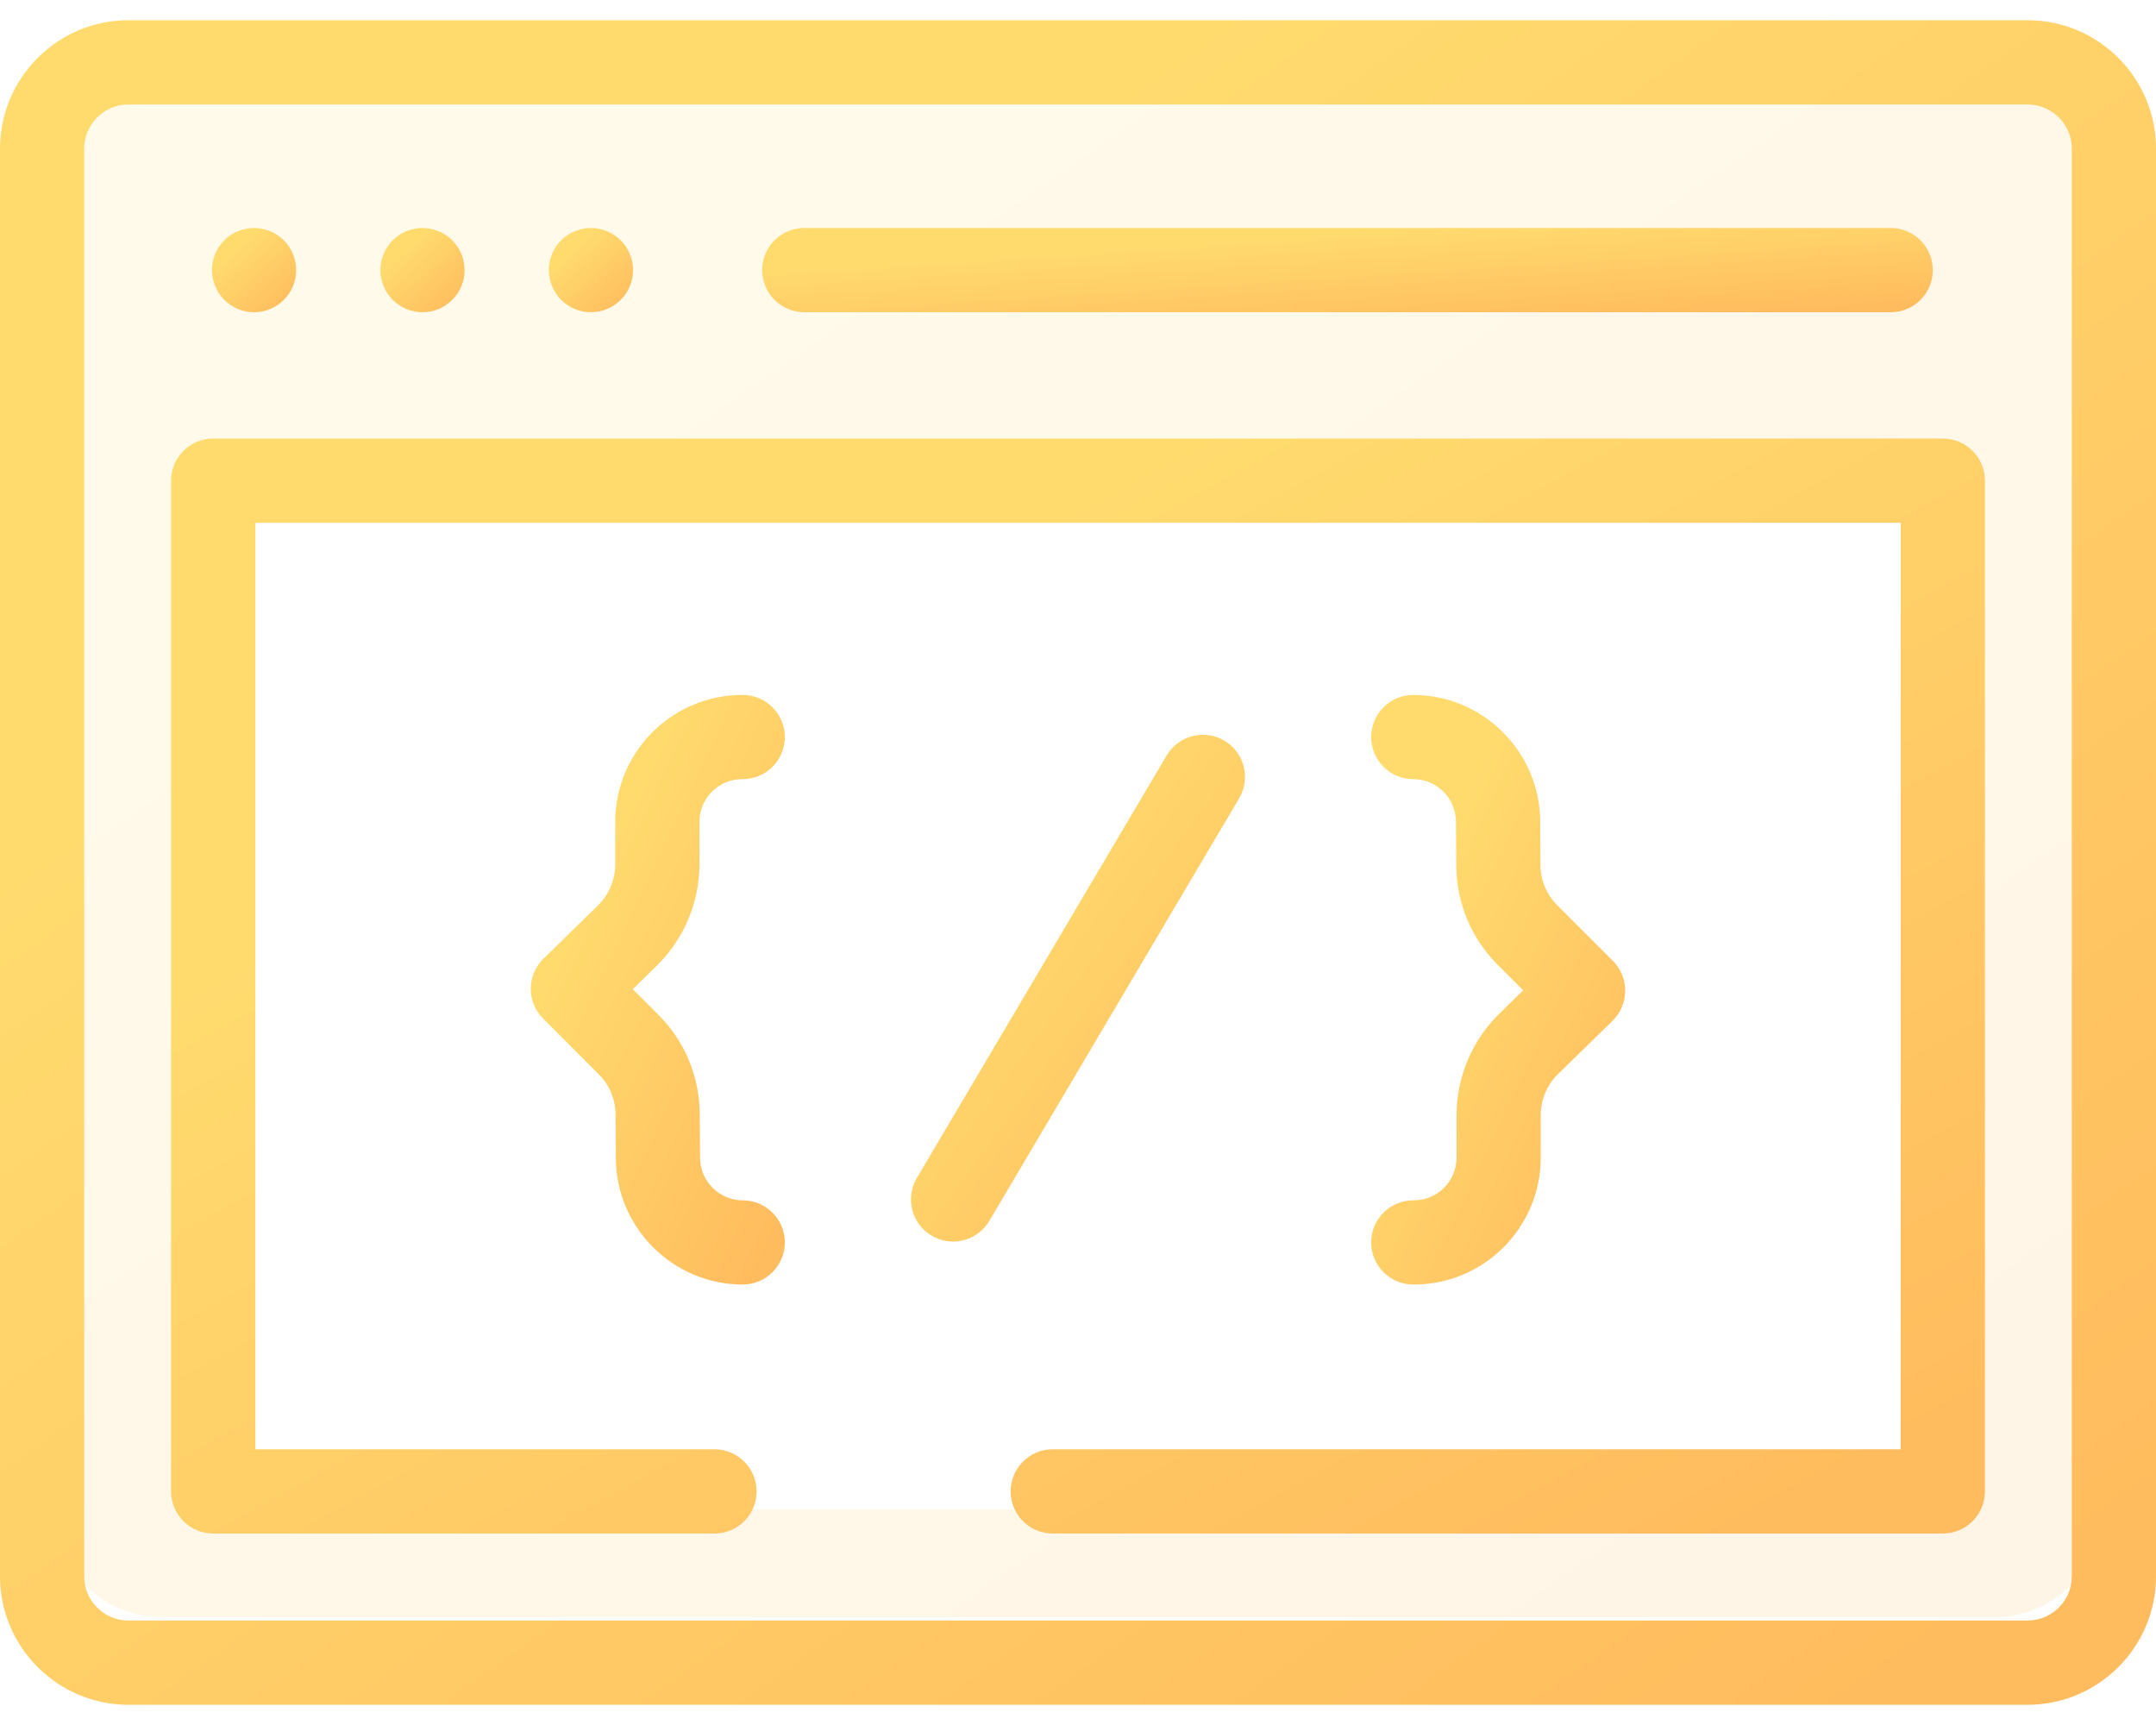
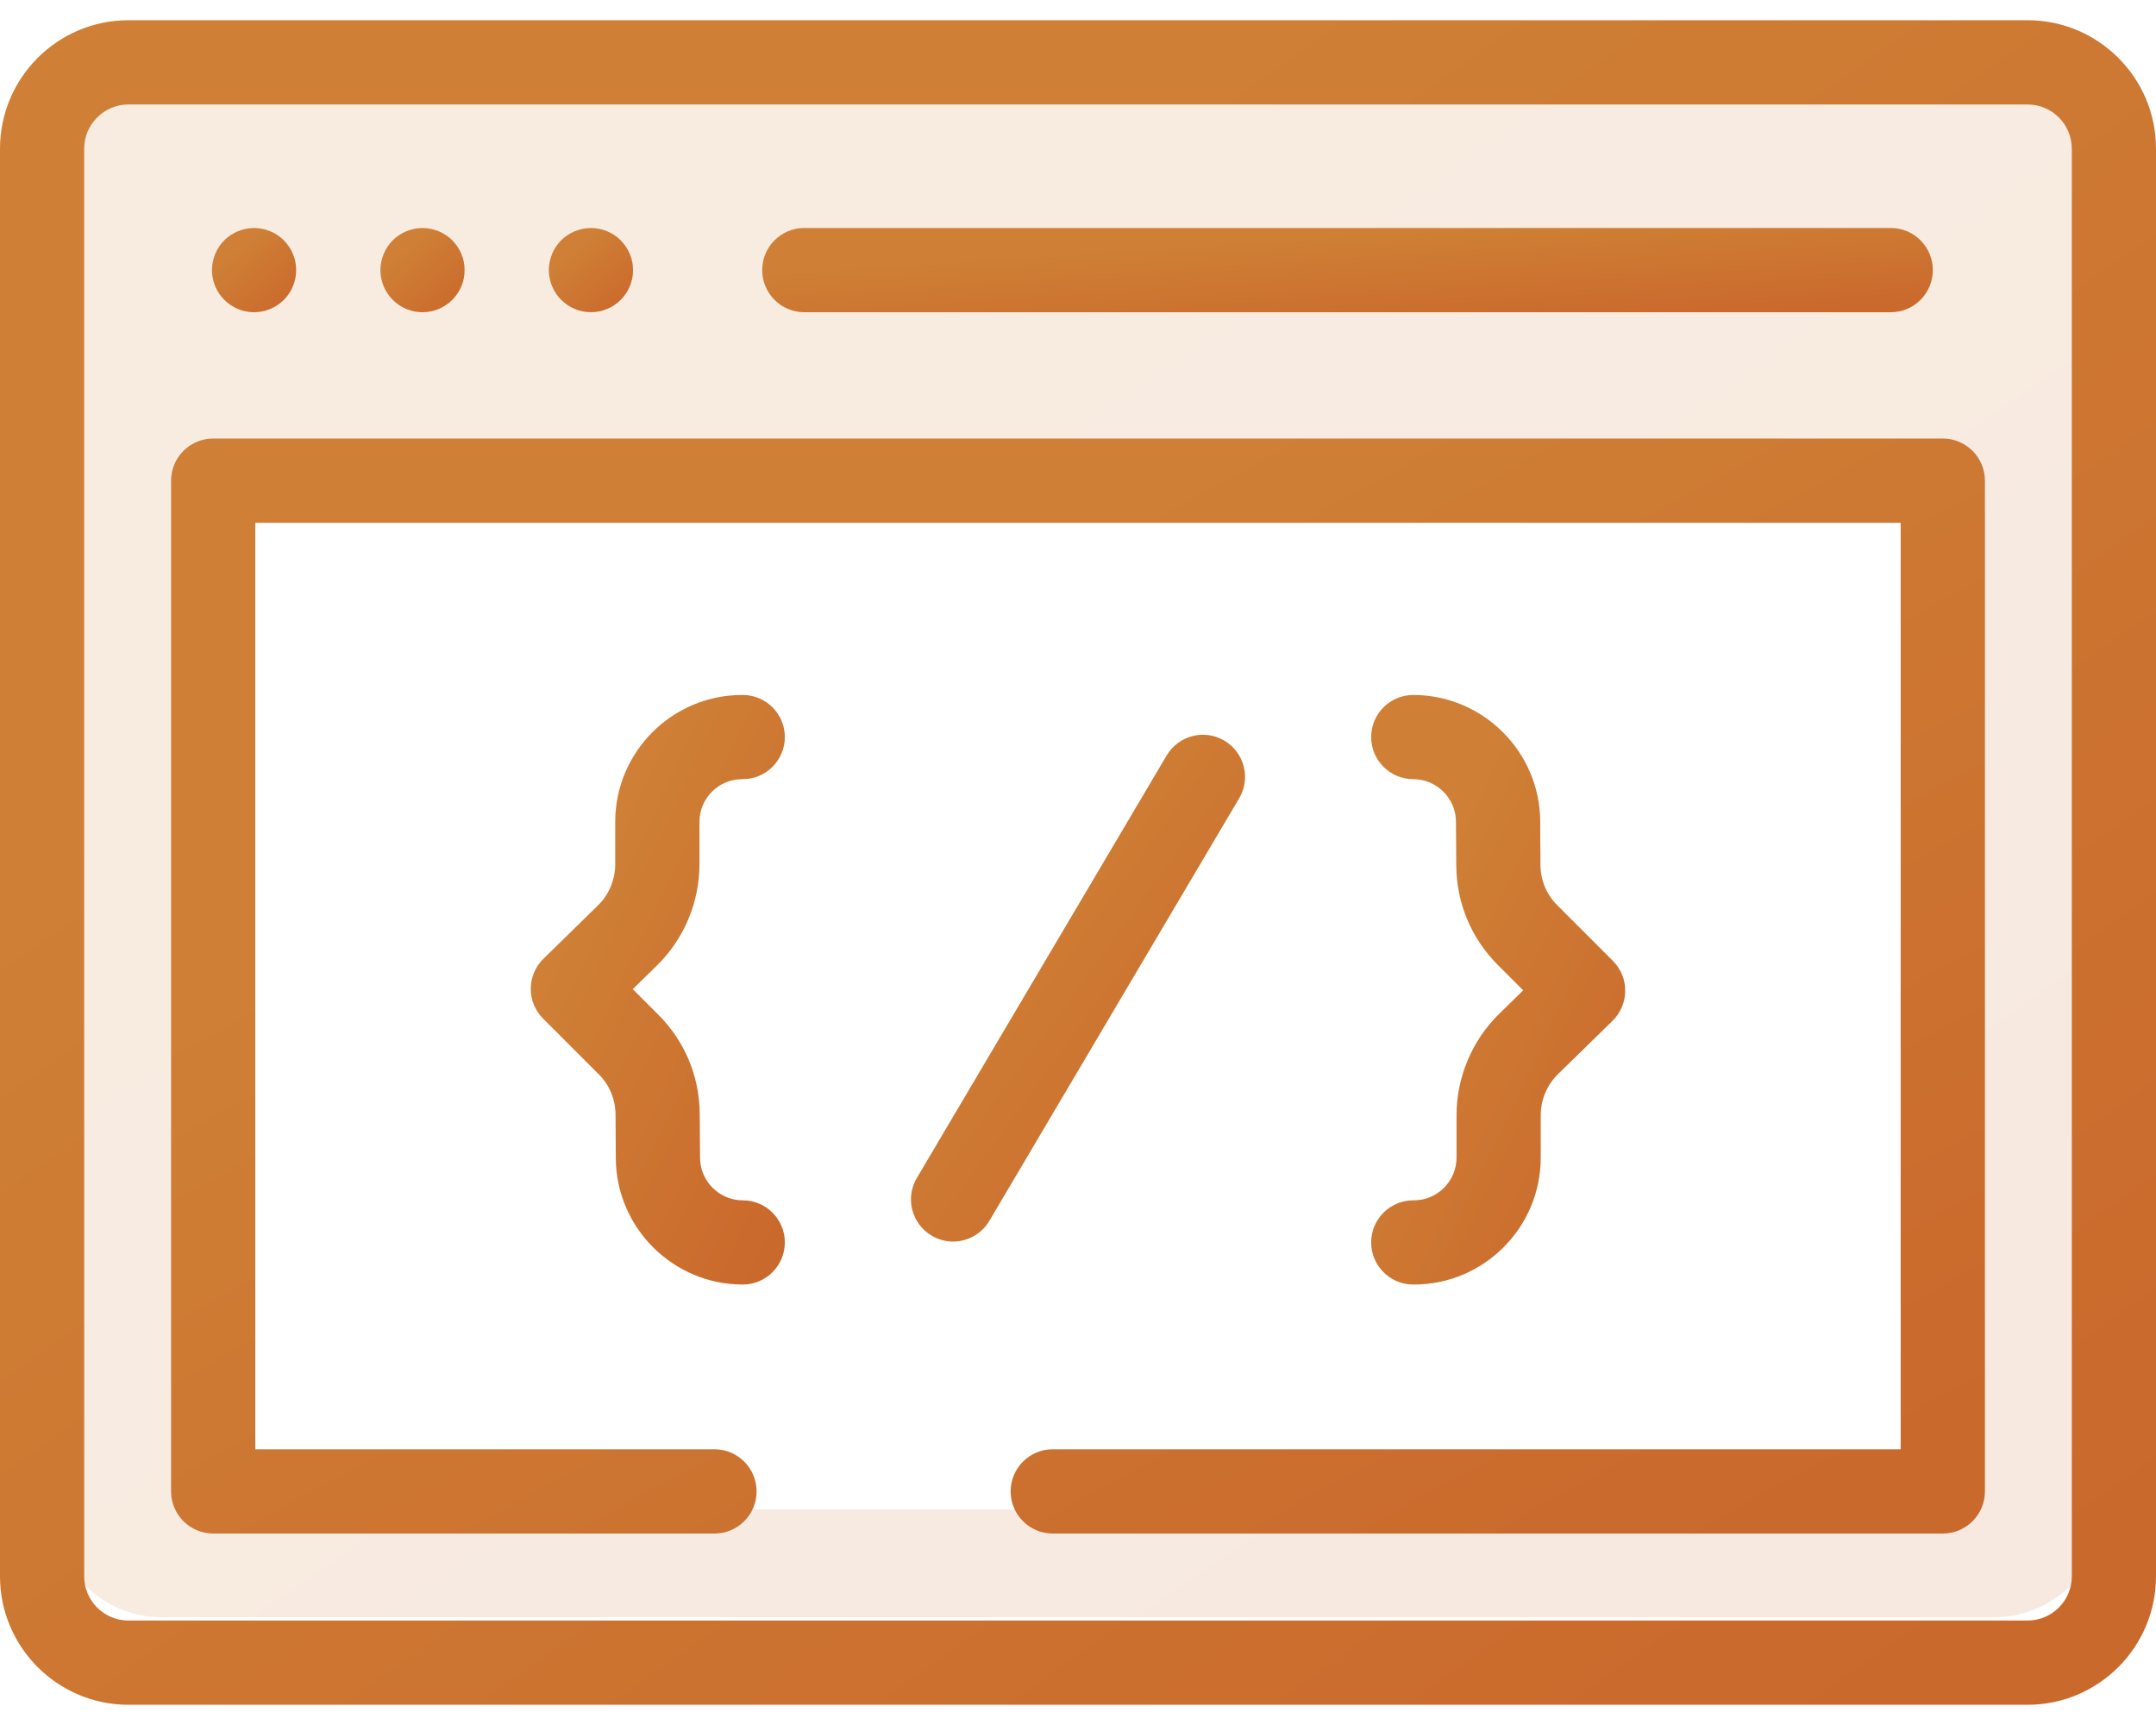
<svg xmlns="http://www.w3.org/2000/svg" width="40" height="32" viewBox="0 0 40 32" fill="none">
  <path opacity="0.15" fill-rule="evenodd" clip-rule="evenodd" d="M3 1C1.895 1 1 1.895 1 3V28C1 29.105 1.895 30 3 30H37C38.105 30 39 29.105 39 28V3C39 1.895 38.105 1 37 1H3ZM36 9H4V28H36V9Z" fill="url(#paint0_linear)" />
  <path d="M37.617 0.375H2.383C1.069 0.375 0 1.444 0 2.758V29.242C0 30.556 1.069 31.625 2.383 31.625H37.617C38.931 31.625 40 30.556 40 29.242V2.758C40 1.444 38.931 0.375 37.617 0.375ZM38.438 29.242C38.438 29.695 38.069 30.062 37.617 30.062H2.383C1.931 30.062 1.562 29.695 1.562 29.242V2.758C1.562 2.306 1.931 1.938 2.383 1.938H37.617C38.069 1.938 38.438 2.306 38.438 2.758V29.242Z" fill="url(#paint1_linear)" />
  <path d="M14.922 5.792H35.078C35.51 5.792 35.859 5.442 35.859 5.01C35.859 4.579 35.51 4.229 35.078 4.229H14.922C14.49 4.229 14.141 4.579 14.141 5.01C14.141 5.442 14.49 5.792 14.922 5.792Z" fill="url(#paint2_linear)" />
  <path d="M3.992 5.309C4.012 5.356 4.036 5.402 4.064 5.444C4.092 5.487 4.125 5.527 4.161 5.562C4.306 5.709 4.508 5.792 4.713 5.792C4.765 5.792 4.816 5.787 4.866 5.777C4.916 5.767 4.966 5.752 5.013 5.732C5.06 5.713 5.105 5.688 5.147 5.66C5.19 5.631 5.23 5.598 5.266 5.563C5.302 5.527 5.334 5.487 5.363 5.444C5.392 5.402 5.416 5.356 5.435 5.309C5.455 5.262 5.47 5.213 5.48 5.163C5.49 5.113 5.494 5.061 5.494 5.01C5.494 4.959 5.49 4.908 5.48 4.858C5.47 4.808 5.455 4.759 5.435 4.712C5.416 4.664 5.392 4.619 5.363 4.577C5.334 4.534 5.302 4.494 5.266 4.458C5.23 4.422 5.19 4.389 5.147 4.361C5.105 4.333 5.06 4.309 5.013 4.289C4.966 4.27 4.916 4.255 4.866 4.245C4.766 4.224 4.662 4.224 4.561 4.245C4.511 4.255 4.462 4.27 4.415 4.289C4.367 4.309 4.322 4.333 4.28 4.361C4.237 4.389 4.197 4.422 4.161 4.458C4.125 4.494 4.092 4.534 4.064 4.577C4.036 4.619 4.012 4.664 3.992 4.712C3.973 4.759 3.958 4.808 3.948 4.858C3.937 4.908 3.932 4.959 3.932 5.01C3.932 5.061 3.937 5.113 3.948 5.163C3.958 5.213 3.973 5.262 3.992 5.309Z" fill="url(#paint3_linear)" />
  <path d="M7.117 5.309C7.137 5.356 7.161 5.402 7.189 5.444C7.217 5.487 7.25 5.527 7.286 5.562C7.431 5.709 7.633 5.792 7.838 5.792C7.89 5.792 7.941 5.787 7.991 5.777C8.041 5.767 8.091 5.752 8.138 5.732C8.185 5.713 8.23 5.688 8.272 5.66C8.315 5.631 8.355 5.598 8.391 5.563C8.427 5.527 8.459 5.487 8.488 5.444C8.517 5.402 8.541 5.356 8.56 5.309C8.58 5.262 8.595 5.213 8.605 5.163C8.615 5.113 8.619 5.061 8.619 5.01C8.619 4.959 8.615 4.908 8.605 4.858C8.595 4.808 8.58 4.759 8.56 4.712C8.541 4.664 8.517 4.619 8.488 4.577C8.459 4.534 8.427 4.494 8.391 4.458C8.355 4.422 8.315 4.389 8.272 4.361C8.23 4.333 8.185 4.309 8.138 4.289C8.091 4.27 8.041 4.255 7.991 4.245C7.891 4.224 7.787 4.224 7.686 4.245C7.636 4.255 7.587 4.27 7.54 4.289C7.492 4.309 7.447 4.333 7.405 4.361C7.362 4.389 7.322 4.422 7.286 4.458C7.25 4.494 7.217 4.534 7.189 4.577C7.161 4.619 7.137 4.664 7.117 4.712C7.098 4.759 7.083 4.808 7.073 4.858C7.062 4.908 7.057 4.959 7.057 5.01C7.057 5.061 7.062 5.113 7.073 5.163C7.083 5.213 7.098 5.262 7.117 5.309Z" fill="url(#paint4_linear)" />
  <path d="M10.242 5.309C10.262 5.356 10.286 5.402 10.314 5.444C10.342 5.487 10.375 5.527 10.411 5.562C10.447 5.598 10.487 5.631 10.53 5.66C10.572 5.688 10.617 5.713 10.665 5.732C10.712 5.752 10.761 5.767 10.811 5.777C10.861 5.787 10.912 5.791 10.963 5.791C11.015 5.791 11.066 5.787 11.116 5.777C11.166 5.767 11.216 5.752 11.262 5.732C11.309 5.713 11.355 5.688 11.398 5.66C11.44 5.631 11.48 5.598 11.516 5.562C11.552 5.527 11.585 5.487 11.613 5.444C11.642 5.402 11.666 5.356 11.685 5.309C11.705 5.262 11.72 5.213 11.73 5.163C11.74 5.113 11.744 5.061 11.744 5.01C11.744 4.959 11.74 4.908 11.73 4.858C11.72 4.808 11.705 4.759 11.685 4.712C11.666 4.664 11.642 4.619 11.613 4.577C11.585 4.534 11.552 4.494 11.516 4.458C11.48 4.422 11.44 4.389 11.398 4.361C11.355 4.333 11.309 4.309 11.262 4.289C11.216 4.27 11.166 4.255 11.116 4.245C11.016 4.224 10.912 4.224 10.811 4.245C10.761 4.255 10.712 4.27 10.665 4.289C10.617 4.309 10.572 4.333 10.53 4.361C10.487 4.389 10.447 4.422 10.411 4.458C10.375 4.494 10.342 4.534 10.314 4.577C10.286 4.619 10.262 4.664 10.242 4.712C10.223 4.759 10.208 4.808 10.198 4.858C10.187 4.908 10.182 4.959 10.182 5.01C10.182 5.061 10.187 5.113 10.198 5.163C10.208 5.213 10.223 5.262 10.242 5.309Z" fill="url(#paint5_linear)" />
  <path d="M22.715 13.739C22.344 13.519 21.865 13.643 21.645 14.014L17.01 21.852C16.79 22.224 16.913 22.703 17.285 22.922C17.409 22.996 17.546 23.032 17.682 23.032C17.949 23.032 18.209 22.894 18.355 22.648L22.99 14.809C23.21 14.438 23.087 13.959 22.715 13.739Z" fill="url(#paint6_linear)" />
  <path d="M12.977 16.035V15.246C12.977 14.809 13.332 14.454 13.769 14.454H13.78C14.211 14.454 14.561 14.104 14.561 13.673C14.561 13.242 14.211 12.892 13.78 12.892H13.769C12.471 12.892 11.414 13.948 11.414 15.246V16.035C11.414 16.319 11.298 16.596 11.095 16.795L10.082 17.785C9.933 17.931 9.849 18.131 9.847 18.34C9.846 18.548 9.929 18.749 10.076 18.896L11.108 19.928C11.307 20.126 11.417 20.391 11.42 20.672L11.425 21.491C11.434 22.78 12.49 23.829 13.78 23.829C14.211 23.829 14.561 23.479 14.561 23.048C14.561 22.616 14.211 22.267 13.78 22.267C13.346 22.267 12.991 21.914 12.988 21.48L12.982 20.661C12.977 19.966 12.704 19.313 12.213 18.823L11.74 18.35L12.187 17.912C12.689 17.421 12.977 16.737 12.977 16.035Z" fill="url(#paint7_linear)" />
  <path d="M27.023 20.686V21.474C27.023 21.911 26.668 22.267 26.231 22.267H26.22C25.789 22.267 25.439 22.616 25.439 23.048C25.439 23.479 25.789 23.829 26.22 23.829H26.231C27.529 23.829 28.585 22.773 28.585 21.474V20.686C28.585 20.402 28.702 20.125 28.905 19.926L29.918 18.936C30.067 18.79 30.151 18.59 30.152 18.381C30.154 18.172 30.071 17.972 29.923 17.824L28.892 16.793C28.693 16.595 28.582 16.33 28.58 16.049L28.575 15.23C28.566 13.941 27.509 12.892 26.22 12.892C25.789 12.892 25.439 13.242 25.439 13.673C25.439 14.104 25.789 14.454 26.22 14.454C26.654 14.454 27.009 14.807 27.012 15.241L27.018 16.059C27.023 16.754 27.296 17.407 27.787 17.898L28.26 18.371L27.812 18.809C27.311 19.3 27.023 19.984 27.023 20.686Z" fill="url(#paint8_linear)" />
  <path d="M36.044 8.135H3.956C3.524 8.135 3.174 8.485 3.174 8.917V27.667C3.174 28.098 3.524 28.448 3.956 28.448H13.255C13.687 28.448 14.037 28.098 14.037 27.667C14.037 27.235 13.687 26.885 13.255 26.885H4.737V9.698H35.263V26.885H19.531C19.1 26.885 18.75 27.235 18.75 27.667C18.75 28.098 19.1 28.448 19.531 28.448H36.044C36.476 28.448 36.826 28.098 36.826 27.667V8.917C36.826 8.485 36.476 8.135 36.044 8.135Z" fill="url(#paint9_linear)" />
  <defs>
    <linearGradient id="paint0_linear" x1="3.153" y1="1" x2="26.689" y2="35.054" gradientUnits="userSpaceOnUse">
-       <stop offset="0.259" stop-color="#FFDB6E" />
-       <stop offset="1" stop-color="#FFBC5E" />
+       <stop offset="0.259" stop-color="#cf8036" />
+       <stop offset="1" stop-color="#ca692c" />
    </linearGradient>
    <linearGradient id="paint1_linear" x1="2.267" y1="0.375" x2="27.833" y2="36.511" gradientUnits="userSpaceOnUse">
-       <stop offset="0.259" stop-color="#FFDB6E" />
-       <stop offset="1" stop-color="#FFBC5E" />
+       <stop offset="0.259" stop-color="#cf8036" />
+       <stop offset="1" stop-color="#ca692c" />
    </linearGradient>
    <linearGradient id="paint2_linear" x1="15.371" y1="4.229" x2="15.547" y2="6.929" gradientUnits="userSpaceOnUse">
-       <stop offset="0.259" stop-color="#FFDB6E" />
-       <stop offset="1" stop-color="#FFBC5E" />
+       <stop offset="0.259" stop-color="#cf8036" />
+       <stop offset="1" stop-color="#ca692c" />
    </linearGradient>
    <linearGradient id="paint3_linear" x1="4.02" y1="4.229" x2="5.369" y2="5.719" gradientUnits="userSpaceOnUse">
-       <stop offset="0.259" stop-color="#FFDB6E" />
-       <stop offset="1" stop-color="#FFBC5E" />
+       <stop offset="0.259" stop-color="#cf8036" />
+       <stop offset="1" stop-color="#ca692c" />
    </linearGradient>
    <linearGradient id="paint4_linear" x1="7.145" y1="4.229" x2="8.494" y2="5.719" gradientUnits="userSpaceOnUse">
-       <stop offset="0.259" stop-color="#FFDB6E" />
-       <stop offset="1" stop-color="#FFBC5E" />
+       <stop offset="0.259" stop-color="#cf8036" />
+       <stop offset="1" stop-color="#ca692c" />
    </linearGradient>
    <linearGradient id="paint5_linear" x1="10.27" y1="4.229" x2="11.619" y2="5.719" gradientUnits="userSpaceOnUse">
-       <stop offset="0.259" stop-color="#FFDB6E" />
-       <stop offset="1" stop-color="#FFBC5E" />
+       <stop offset="0.259" stop-color="#cf8036" />
+       <stop offset="1" stop-color="#ca692c" />
    </linearGradient>
    <linearGradient id="paint6_linear" x1="17.252" y1="13.63" x2="25.014" y2="19.281" gradientUnits="userSpaceOnUse">
-       <stop offset="0.259" stop-color="#FFDB6E" />
-       <stop offset="1" stop-color="#FFBC5E" />
+       <stop offset="0.259" stop-color="#cf8036" />
+       <stop offset="1" stop-color="#ca692c" />
    </linearGradient>
    <linearGradient id="paint7_linear" x1="10.114" y1="12.892" x2="17.479" y2="16.396" gradientUnits="userSpaceOnUse">
-       <stop offset="0.259" stop-color="#FFDB6E" />
-       <stop offset="1" stop-color="#FFBC5E" />
+       <stop offset="0.259" stop-color="#cf8036" />
+       <stop offset="1" stop-color="#ca692c" />
    </linearGradient>
    <linearGradient id="paint8_linear" x1="25.706" y1="12.892" x2="33.07" y2="16.396" gradientUnits="userSpaceOnUse">
-       <stop offset="0.259" stop-color="#FFDB6E" />
-       <stop offset="1" stop-color="#FFBC5E" />
+       <stop offset="0.259" stop-color="#cf8036" />
+       <stop offset="1" stop-color="#ca692c" />
    </linearGradient>
    <linearGradient id="paint9_linear" x1="5.081" y1="8.135" x2="19.915" y2="35.272" gradientUnits="userSpaceOnUse">
-       <stop offset="0.259" stop-color="#FFDB6E" />
-       <stop offset="1" stop-color="#FFBC5E" />
+       <stop offset="0.259" stop-color="#cf8036" />
+       <stop offset="1" stop-color="#ca692c" />
    </linearGradient>
  </defs>
</svg>
